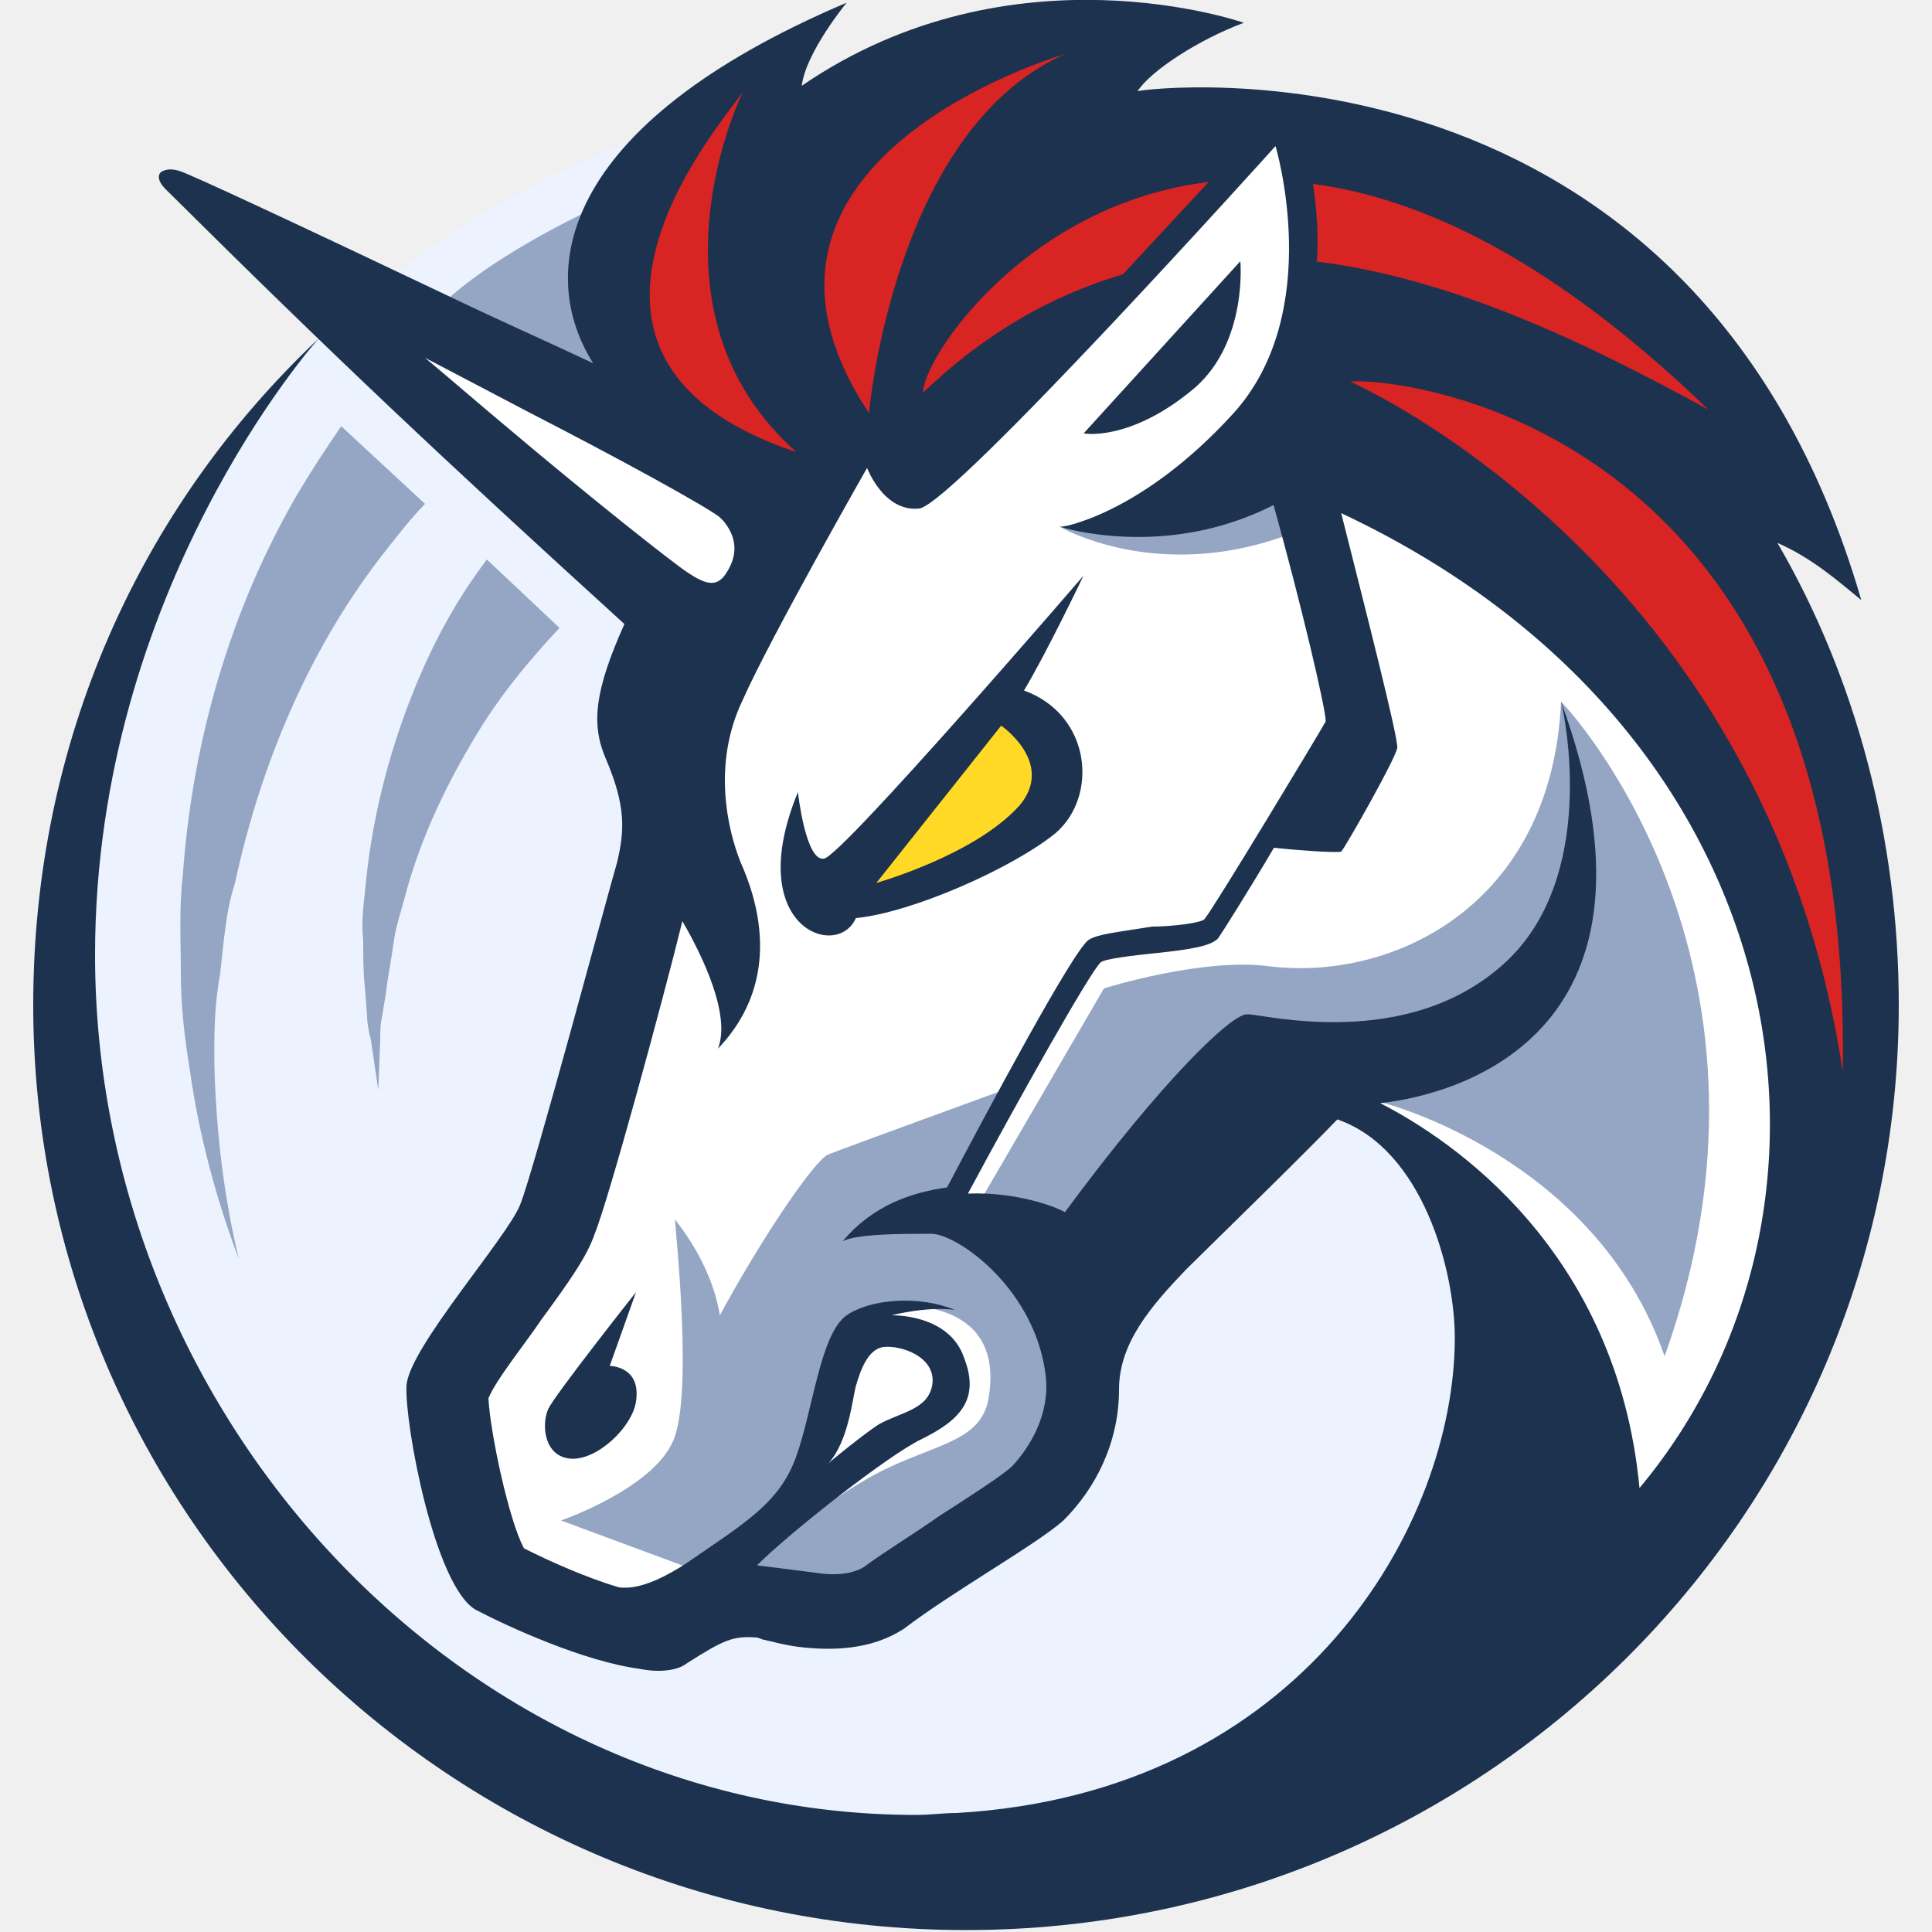
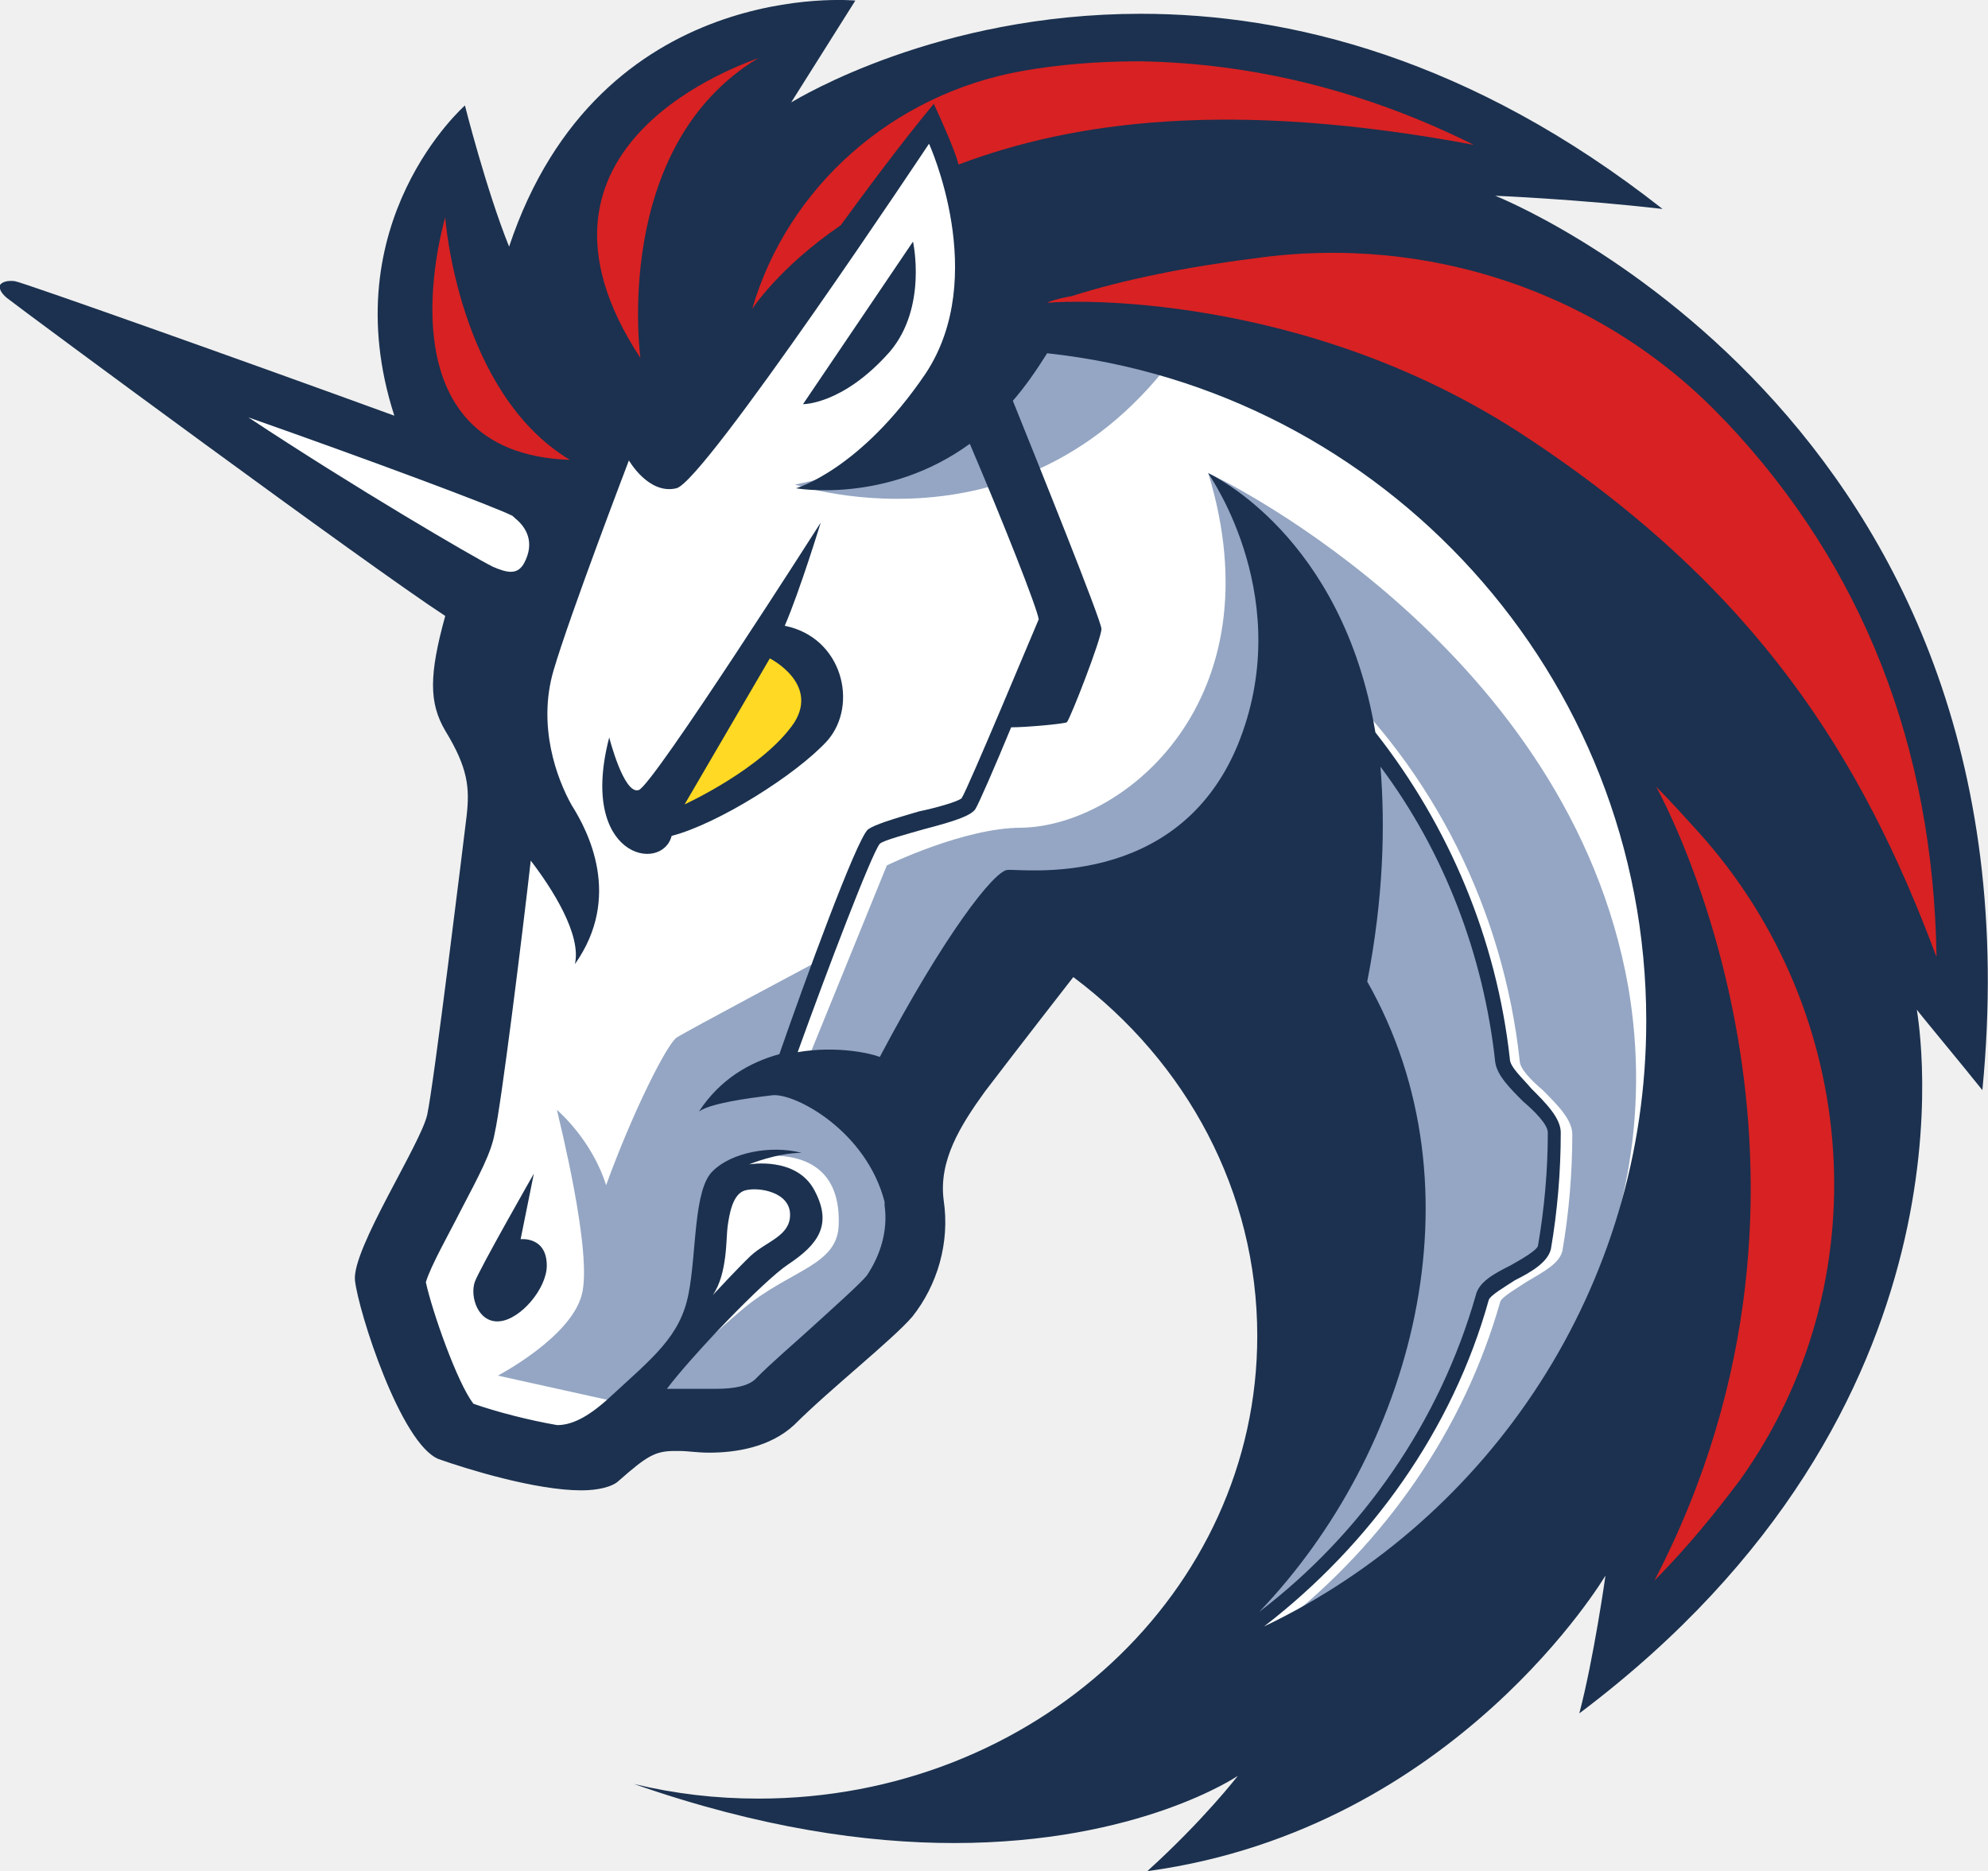
- <svg xmlns="http://www.w3.org/2000/svg" version="1.1" id="_x31_inch" x="0px" y="0px" viewBox="0 0 500 500" style="enable-background:new 0 0 500 500;" xml:space="preserve">
+ <svg xmlns="http://www.w3.org/2000/svg" version="1.1" id="logo" x="0px" y="0px" viewBox="0 0 706.8 665.2" style="enable-background:new 0 0 706.8 665.2;" xml:space="preserve">
  <style type="text/css">
- 	.st0{fill:#ECF3FF;}
- 	.st1{fill:#FFFFFF;}
- 	.st2{fill:#94A6C4;}
- 	.st3{fill:#1C324F;}
- 	.st4{fill:#FFD925;}
- 	.st5{fill:#D82423;}
+ 	.st0{fill:#FFFFFF;}
+ 	.st1{fill:#94A6C3;}
+ 	.st2{fill:#1B314F;}
+ 	.st3{fill:#FFD923;}
+ 	.st4{fill:#D82122;}
</style>
-   <path class="st0" d="M250,499.5c133.3,0,241.4-107.2,241.4-239.4c0-132.2-108.1-239.4-241.4-239.4C116.7,20.8,8.6,127.9,8.6,260.1  C8.6,392.3,116.7,499.5,250,499.5z" />
-   <path class="st1" d="M184.8,114.1l-84.5-33.5v12l72.4,64.6l-4.8,67l-21.7,91l-29,40.7l7.2,57.4l36.2,4.8l29-4.8l29,4.8l50.7-31.1  l9.7-50.3l60.3-57.4l26.5,19.1l26.5,38.3v76.6l36.2-9.6l36.2-79l9.7-100.5L344.1,35.1l-21.7-4.8L184.8,114.1z" />
-   <path class="st2" d="M56.9,252.5c1-8.1,1.4-16.3,3.9-23.9c6.8-31.6,19.8-61.8,39.1-86.2c3.4-4.3,6.3-8.1,10.1-12l-21.7-20.1  c-3.9,5.7-7.7,11.5-11.1,17.2c-17.9,30.6-27.5,65.1-29.9,99.1c-1,8.6-0.5,17.2-0.5,25.4c0,8.6,1,16.8,2.4,25.4  c2.4,16.8,6.8,33,12.6,48.4c-3.9-16.3-5.8-32.6-6.3-49.3C55.4,268.7,55.4,260.6,56.9,252.5z" />
-   <path class="st2" d="M155.9,97.4c-12.1-5.7-29-13.4-41-19.1c11.1-10.5,31.4-21.5,48.3-28.7C151,59.1,151,79.2,155.9,97.4z" />
-   <path class="st2" d="M107.1,178.7c-6.8,16.8-11.1,34.5-12.6,51.7c-0.5,4.3-1,8.6-0.5,12.9c0,4.3,0,8.6,0.5,12.9L95,263  c0,1.9,0.5,4.3,1,6.2l1.9,12.9l0.5-12.9c0-1.9,0-4.3,0.5-6.2l1-6.2c0.5-4.3,1.4-8.6,1.9-12.4c0.5-4.3,1.9-8.1,2.9-12  c4.3-16.3,11.6-31.1,20.3-45c5.8-9.1,12.6-17.2,19.8-24.9l-18.8-17.7C117.7,155.8,111.9,166.8,107.1,178.7z" />
-   <path class="st2" d="M386.6,96.9c-25.6-9.1-35.7-6.2-35.7-6.2s-15.9,42.6-76.8,45.5C274.6,136.6,329.2,168.2,386.6,96.9z" />
-   <path class="st2" d="M404,181.6c-2.4,52.7-43.4,72.3-75.3,68.5c-17.4-2.4-43,5.7-43,5.7l-32.3,55.5l-10.6,3.8l18.3-33.5  c0,0-43.4,15.8-46.8,17.2c-3.4,1.4-16.9,21.1-28,41.6c-2.4-14.4-11.6-24.4-11.6-24.9c0,2.4,4.8,45.5-0.5,57.4  c-5.3,12.4-29,20.6-29,20.6l34.8,12.9l2.4,1l26.1-24.4l9.7-36.4l12.1-8.6c0,0,29.9-3.4,25.6,23.5c-1.9,12.9-16.4,12-32.8,22  c-9.7,5.7-22.2,14.8-28.5,21.1l17.4,12.4c0,0,20.8-3.4,50.2-26.3c29.9-23.9,15-49.8,15-49.8l48.8-57.9l31.9,2.4  c0,0,55,13.9,72.9,65.6C466.3,252,408.8,186.4,404,181.6z" />
-   <path class="st3" d="M460,140.5c8.7,3.8,15.4,9.6,21.7,14.8C438.3,5.9,297.3,22.7,294.4,23.6c3.4-5.3,15.9-13.4,27.5-17.7  c0,0-59.9-21.1-114.4,16.3c1-8.6,11.6-21.5,11.6-21.5C143.8,32.7,139,71,153.5,94c-12.1-5.7-24.1-11-36.2-16.8  c-37.2-17.7-69-32.6-71-33c-3.4-1-4.8,0.5-4.8,0.5S40,46.1,42.9,49c43.9,43.6,71.9,69.9,118.7,112.5c-7.7,17.2-8.7,25.9-4.8,34.9  c5.3,12.4,4.8,18.7,2.9,26.8c-2.4,8.1-21.7,80.4-25.1,88.6c-3.4,8.6-29,37.3-29.4,46.9c-0.5,9.6,7.2,51.7,17.9,57.9  c8.2,4.3,28,13.4,42.5,15.3c4.8,1,9.7,0.5,12.1-1.4c9.7-6.2,12.1-7.2,18.3-6.7l1.4,0.5c2.4,0.5,5.3,1.4,9.2,1.9  c8.2,1,18.8,1,27.5-4.8c12.6-9.6,33.8-21.5,41-27.8c8.7-8.6,14.5-20.6,14.5-34c0-12,8.2-21.5,17.4-31.1c8.7-8.6,30.4-29.7,39.1-38.8  c22.2,7.7,30.4,39.3,30.4,56.5c0,47.9-39.1,117.8-128.9,123c-3.4,0-6.8,0.5-10.6,0.5c-116.8,0-212.4-102.4-212.4-222.6  c0-94.8,57.4-159,57.9-159.5C36.1,131.3,8.6,192.1,8.6,260.1c0,132.1,108.1,239.4,241.4,239.4s241.4-107.3,241.4-239.4  C491.4,217,480.3,175.4,460,140.5z M130.3,109.8c-6.8-5.7-13.5-11.5-20.3-17.2c9.2,4.8,18.3,9.6,26.5,13.9  c25.1,12.9,45.9,24.4,49.7,27.3c0,0,0.5,0.5,1,1c2.4,2.9,4.8,7.7,0.5,13.9c-2.4,3.4-5.3,2.4-9.7-0.5  C174.2,145.7,153.5,129.4,130.3,109.8z M270.8,358.7c0,8.1-3.9,15.3-8.7,20.6c-2.4,2.4-12.1,8.6-18.8,12.9  c-6.8,4.8-14,9.1-19.8,13.4c-2.4,1.4-6.3,2.4-12.6,1.4l-15-1.9c9.2-9.1,34.3-28.7,42.5-32.6c9.7-4.8,15.4-10.1,11.1-21.1  c-3.9-11.5-18.8-11-18.8-11s9.2-2.4,16.4-1.4c-9.2-3.8-21.7-2.9-28,1.4c-6.8,4.8-8.7,24.4-13,36.4c-4.3,12.4-14,17.7-28.5,27.8  c-8.2,5.3-13.5,6.7-17.4,6.2c-8.2-2.4-17.9-6.7-24.6-10.1c-3.9-7.2-8.7-29.7-9.2-38.8c1.9-4.8,9.7-14.4,13.5-20.1  c7.7-10.5,12.1-16.8,14-22.5c3.4-8.1,17.4-59.4,22.7-80.9c5.3,9.1,12.6,24.4,9.2,33c17.4-18.2,9.7-39.7,5.8-48.4  c-3.4-8.6-7.2-25.4,0.5-41.6c7.2-16.3,32.3-60.3,32.3-60.3s4.3,11.5,13.5,10.5c8.7-1,92.2-93.8,92.2-93.8s13,43.1-11.1,69.4  c-24.1,26.3-44.4,29.2-44.4,29.2s27,8.6,55-5.7c7.2,25.9,13.5,52.7,13.5,56c-1.9,3.4-29,48.4-31.4,51.2c-1,1-8.7,1.9-13.5,1.9  c-8.7,1.4-14,1.9-16.4,3.4c-3.9,2.4-26.1,44-36.7,64.1c-9.7,1.4-19.3,4.8-27,13.9c3.9-1.9,15-1.9,23.2-1.9  c7.2,0.5,27,14.8,29.4,37.3C270.8,358.3,270.8,358.3,270.8,358.7z M214.3,378.8c5.3-5.7,6.3-16.8,7.2-20.1c1-3.4,2.9-9.6,7.2-10.1  c4.3-0.5,13.5,2.4,12.6,9.6c-1,6.7-8.2,7.2-14,10.5C223.5,371.2,215.2,377.9,214.3,378.8z M424.3,385.1c-5.8-61.3-48.3-90-67.1-99.6  c21.7-2.4,77.7-19.1,46.8-103.9c1,3.8,9.7,46-15,68c-25.1,22.5-61.8,12.9-66.1,12.9c-3.9-0.5-22.2,17.2-47.3,51.2  c-2.4-1.4-12.6-5.3-25.1-4.8c12.6-23.5,31.4-57,34.3-59.8c1-1,9.2-1.9,14-2.4c9.7-1,14.5-1.9,16.4-3.8c1-1.4,7.7-12,14.5-23.5  c4.3,0.5,15.9,1.4,17.4,1c1-1,14-23.9,14.5-26.8c0.5-1.9-8.7-37.8-14.5-60.8C466.3,188.8,485.1,312.3,424.3,385.1z" />
-   <path class="st3" d="M309.4,100.2c13.5-12,11.6-32.6,11.6-32.6l-40.5,44.5C279.9,112.2,292.5,114.6,309.4,100.2z" />
-   <path class="st3" d="M157.8,353.5l6.8-19.1c0,0-20.8,26.3-22.7,30.2c-1.9,4.3-1,12.4,5.8,12.9c6.8,0.5,15.9-8.1,16.9-14.8  C166,353.5,157.8,353.5,157.8,353.5z" />
-   <path class="st3" d="M221.5,237.6c14.5-1.4,40.5-12.9,51.7-22c11.1-9.6,9.2-30.6-8.2-36.9c5.8-9.6,15.4-29.7,15.4-29.7  s-62.3,72.3-67.1,73.2c-4.8,1-6.8-17.2-6.8-17.2C192.1,240,216.7,248.6,221.5,237.6z" />
-   <path class="st4" d="M226.8,228.5l32.3-40.7c0,0,14,9.6,4.8,20.6C252.4,221.3,226.8,228.5,226.8,228.5z" />
-   <path class="st5" d="M312.8,47.1L290.6,71c-17.9,5.3-35.2,14.8-51.7,30.6C238.9,92.6,265.5,52.8,312.8,47.1z" />
-   <path class="st5" d="M340.8,67.7c0.5-6.2,0-13.4-1-20.1c29,3.8,63.2,20.6,102.3,58.4C409.8,88.3,375.5,72,340.8,67.7z" />
-   <path class="st5" d="M349.5,98.8c0,0,107.6,46.9,127.4,178.6C479.8,106,357.2,97.4,349.5,98.8z" />
-   <path class="st5" d="M192.6,23.2c-1.4,3.8-62.3,68.5,13.5,93.8C164.6,80.1,192.1,23.6,192.6,23.2z" />
-   <path class="st5" d="M224.9,106.9c0,0,6.3-73.2,50.7-92.9C272.2,15,182,42.3,224.9,106.9z" />
+   <path class="st0" d="M168.2,366.5L186.9,226L24.7,113.4l148.2,50.2l35-53.7l127.8-79.3l281.7,155.2l14.6,236.8L506.5,597l-99.2,15.2  l51.3-93.9v-90.4l-37.3-70.6l-37.9-25.1l-58.3,60.1v63.6l-45.5,42.6l-57.8,7L196.2,520l-42-13.4l-17.5-63l31.5-44.3V366.5z" />
+   <path class="st1" d="M427.2,112.2c-30.9-6.4-64.7-4.7-64.7-4.7s-11.1,51.3-79.9,64.8C283.1,172.3,373.5,203.2,427.2,112.2z" />
+   <path class="st1" d="M455.2,577.7c37.3-29.2,65.3-69.4,78.2-114.9c0.6-1.7,5.8-4.7,9.3-7c5.8-3.5,11.7-6.4,12.8-11.1  c2.3-13.4,3.5-27.4,3.5-41.4c0-5.2-5.3-10.5-10.5-15.7c-4.1-3.5-8.2-7.6-8.2-10.5c-5.8-53.1-30.3-102.7-69.4-138.8l-4.1,4.1  c37.9,35.6,62.4,84,67.7,135.3c0.6,4.7,5.2,9.3,9.9,14c4.1,3.5,8.8,8.8,8.8,11.1c0,13.4-1.2,26.8-3.5,40.2c-0.6,2.3-5.8,4.7-9.9,7  c-5.8,2.9-11.1,5.8-12.2,10.5c-14,49.6-46.1,92.8-88.7,120.8c7.6-16.3,31.5-69.4,44.3-96.3l-2.3-86.3l-74.1-71.7l-42,5.8l-46.1,74.7  c0,0,21.6,27.4-8.8,59.5c-29.7,31.5-53.1,38.5-53.1,38.5l-21.6-11.7c6.4-8.2,19.3-20.4,29.2-28.6c16.9-14,33.8-15.2,33.8-30.3  C298.9,403.3,265,412,265,412l-12.3,11.7l-5.2,43.2L221.9,499l-2.9-0.6l-42-9.3c0,0,25.7-13.4,29.8-28.6c4.1-14.6-8.2-63-8.8-65.9  c0.6,0.6,12.3,10.5,17.5,26.8c9.3-25.7,21.6-50.2,25.1-52.5c3.5-2.3,50.7-27.4,50.7-27.4l-15.7,41.4l11.7-6.4l28-68.8  c0,0,27.4-13.4,47.8-13.4c36.7-0.6,91-45.5,66.5-126c7,2.9,128.3,63.6,149.3,182.6C594.6,442.4,542.7,528.1,455.2,577.7z" />
+   <path class="st2" d="M316.4,125c13.4-15.8,8.2-39.1,8.2-39.1l-39.1,57.8C284.9,143.7,299.4,144.3,316.4,125z" />
+   <path class="st2" d="M185.1,440.6l4.7-23.3c0,0-19.3,33.8-21,38.5c-1.8,5.3,1.2,14.6,8.7,14c7.6-0.6,16.9-11.7,16.9-19.8  C194.4,439.5,185.1,440.6,185.1,440.6z" />
+   <path class="st2" d="M531.6,69.6c0,0,29.2,1.2,59.5,4.7c-68.3-53.7-133-69.4-185.5-69.4c-72.3,0-121.3,29.8-124.3,31.5l22.8-36.2  c0,0-91-8.8-123.1,87.5c-8.2-20.4-15.7-50.2-15.7-50.2S118,79,140.2,147.8C85.9,128,8.4,100.5,5.4,100c-4.1-0.6-5.3,1.2-5.3,1.2  s-1.2,1.7,2.3,4.7C8.9,111,131.4,201.5,158.3,219c-5.8,21-5.8,30.9,0,40.8c8.2,13.4,8.7,20.4,7.6,30.3c-1.2,9.9-11.7,95.7-14,106.2  c-2.3,10.5-26.8,47.8-25.7,58.9c1.2,11.1,16.3,58.3,29.8,63.6c9.9,3.5,34.4,11.1,50.7,11.1c5.8,0,11.1-1.2,13.4-3.5  c9.9-8.7,12.8-10.5,19.8-10.5c0.6,0,1.2,0,1.7,0c2.9,0,6.4,0.6,10.5,0.6c9.3,0,21.6-1.8,30.3-9.9c12.8-12.8,35-30.3,42-38.5  c8.8-11.1,13.4-26.2,11.1-41.4c-1.8-14,5.8-26.3,14.6-38.5c11.1-14.6,31.5-40.8,31.5-40.8C421.9,377.6,447,423.7,447,475  c0,91-79.3,164.5-177.3,164.5c-15.2,0-29.7-1.7-44.3-5.2c44.9,15.7,82.8,21,113.8,21c65.9,0,100.9-23.9,100.9-23.9  s-12.2,15.8-32.1,33.8c0.6,0,0.6,0,0.6,0c109.1-15.2,162.2-105,162.2-105s-4.1,29.2-9.3,49C706.6,500.1,682.1,363.6,681.5,359  c1.2,1.7,15.8,19.2,23.3,28.6C728.2,147.2,531.6,69.6,531.6,69.6z M308.2,453.5c-2.3,2.9-12.2,11.7-19.2,18.1  c-7,6.4-14.6,12.8-20.4,18.7c-2.3,2.3-7,3.5-14,3.5c-2.3,0-4.7,0-6.4,0c-1.2,0-2.3,0-3.5,0s-1.8,0-2.3,0c-1.8,0-3.5,0-5.3,0  c8.8-11.7,34.4-38.5,43.2-44.3c10.5-7,15.8-14,9.3-26.2c-6.4-12.3-23.3-9.3-23.3-9.3s9.9-4.1,18.7-4.1c-11.1-2.9-25.1,0-31.5,6.4  c-7,6.4-5.8,29.2-8.7,43.7c-2.9,15.2-12.8,22.8-28,36.8c-8.2,7.6-14,9.9-18.7,9.9c-9.9-1.7-21.6-4.7-29.8-7.6  c-5.8-7.6-14.6-32.7-16.9-43.2c1.7-5.8,8.7-18.1,12.2-25.1c7-13.4,11.1-21,12.3-28c2.3-9.9,9.9-71.2,12.8-96.8  c7.6,9.9,18.1,26.3,15.7,36.8c16.9-23.9,4.7-47.3-1.2-56.6c-5.2-9.3-12.2-28-6.4-47.8c5.8-19.8,26.8-74.7,26.8-74.7s7,12.3,16.9,9.9  c9.9-2.3,89.8-122.5,89.8-122.5s21.6,47.2-1.2,81.7c-23.3,34.4-46.1,40.8-46.1,40.8s32.1,5.8,61.8-15.8  c12.2,28.6,23.9,58.3,24.5,62.4c-1.8,4.1-25.1,60.1-27.4,63.6c-1.2,1.2-9.3,3.5-15.2,4.7c-9.9,2.9-15.7,4.7-18.1,6.4  c-4.1,3.5-22.8,54.8-31.5,79.9c-10.5,2.9-21,8.8-28.6,20.4c4.1-2.9,16.9-4.7,26.3-5.8c8.2-0.6,33.2,12.8,39.7,37.9  c0,0.6,0,0.6,0,1.2C315.8,437.7,312.9,446.5,308.2,453.5z M253.4,460.5c5.3-7.6,4.7-20.4,5.3-24.5c0.6-4.1,1.7-11.7,6.4-12.8  c4.7-1.2,15.8,0.6,15.8,8.7c0,7.6-8.2,9.3-14,14.6C262.7,450.5,254.5,459.3,253.4,460.5z M486.1,349c5.8-29.7,6.4-55.4,4.7-76.4  c22.7,30.3,36.7,67.1,40.8,105c0.6,4.7,5.2,9.3,9.9,14c4.1,3.5,8.8,8.2,8.8,11.1c0,13.4-1.2,26.8-3.5,40.3c-0.6,1.7-5.8,4.7-9.9,7  c-5.8,2.9-11.1,5.8-12.2,10.5c-12.8,44.9-40.3,84.6-77,112.6C501.9,516.5,528.1,423.1,486.1,349z M449.4,578.3  c37.9-29.2,67.1-70,79.9-116.1c0.6-1.7,5.8-4.7,9.3-7c5.8-2.9,11.7-6.4,12.8-11.1c2.3-13.4,3.5-27.4,3.5-41.4  c0-5.2-5.3-10.5-10.5-15.7c-2.9-3.5-7.6-7.6-7.6-10.5c-4.7-42.6-21.6-82.8-47.8-116.1c-11.7-70-58.3-91.6-59.5-92.2  c1.2,1.8,31.5,45.5,10.5,96.8c-21.6,51.9-77,43.8-81.7,44.3c-4.7,0-22.7,23.3-45.5,66.5c-2.9-1.2-15.2-4.1-29.2-1.7  c10.5-29.2,26.3-70.6,29.2-74.1c1.2-1.2,9.9-3.5,15.8-5.2c11.1-2.9,16.3-4.7,18.1-7c1.2-1.8,7-15.2,12.8-29.2  c5.3,0,18.7-1.2,19.8-1.8c1.2-1.2,12.3-29.7,12.3-33.2c0-2.9-22.8-59.5-31.5-81.1c4.1-4.7,8.2-10.5,12.2-16.9  C491.9,138.5,585.3,240,585.3,363C585.3,457.5,529.9,539.8,449.4,578.3z" />
+   <path class="st2" d="M294.2,263.3c11.1-12.8,5.3-36.7-15.2-40.8c5.3-12.2,12.8-36.7,12.8-36.7s-59.5,93.3-64.7,95.1  c-5.3,1.8-10.5-18.7-10.5-18.7c-11.1,42.6,18.7,48.4,22.2,35C255.1,293,283.1,275.5,294.2,263.3z" />
+   <path class="st3" d="M243.4,286l30.3-51.9c0,0,17.5,8.8,8.7,22.8C271.4,273.2,243.4,286,243.4,286z" />
+   <path class="st4" d="M618.5,526.4c-8.8,11.7-18.7,23.9-30.3,35.6c75.2-144.7,3.5-277.1,0.6-282.3c5.3,5.3,10.5,11.1,15.2,16.3  C661.7,360.1,668.7,456.4,618.5,526.4z" />
+   <path class="st4" d="M688.5,340.3c-26.3-70.6-63.6-130.7-145.8-184.9c-79.3-52.5-164.5-48.4-169.2-47.8c-0.6,0-1.2,0-1.2,0  c2.9-1.2,5.8-1.8,8.7-2.3c18.1-5.8,41.4-10.5,64.8-13.4C507.7,83,570.1,104,612.7,149c0.6,0.6,0.6,0.6,1.2,1.2  C662.3,201.5,687.4,265.6,688.5,340.3z" />
+   <path class="st4" d="M524,51.5c-86.9-16.3-142.9-8.2-183.2,7c-1.2-4.7-5.3-14-8.8-21.6C319.9,51.5,307,69,298.9,80.1  c-22.2,15.2-31.5,29.8-31.5,29.8c12.8-43.8,50.2-76.4,95.7-84.6c12.8-2.3,26.8-3.5,42-3.5C445.3,22.4,485.5,32.3,524,51.5z" />
+   <path class="st4" d="M202.6,163.5c-68.2-2.3-45.5-81.7-44.3-86.3C158.3,77.8,162.9,139.6,202.6,163.5z" />
+   <path class="st4" d="M269.7,20.6c-52.5,31.5-42,106.7-42,106.7C177.5,51,265.6,22.4,269.7,20.6z" />
+   <path class="st0" d="M183.4,184.5c3.5,2.9,7,8.2,2.9,15.8c-2.3,4.1-5.8,3.5-11.1,1.2c-7-3.5-49-28-86.9-53.1  c43.2,15.2,86.9,31.5,93.9,35C182.2,183.4,182.8,184,183.4,184.5z" />
</svg>
